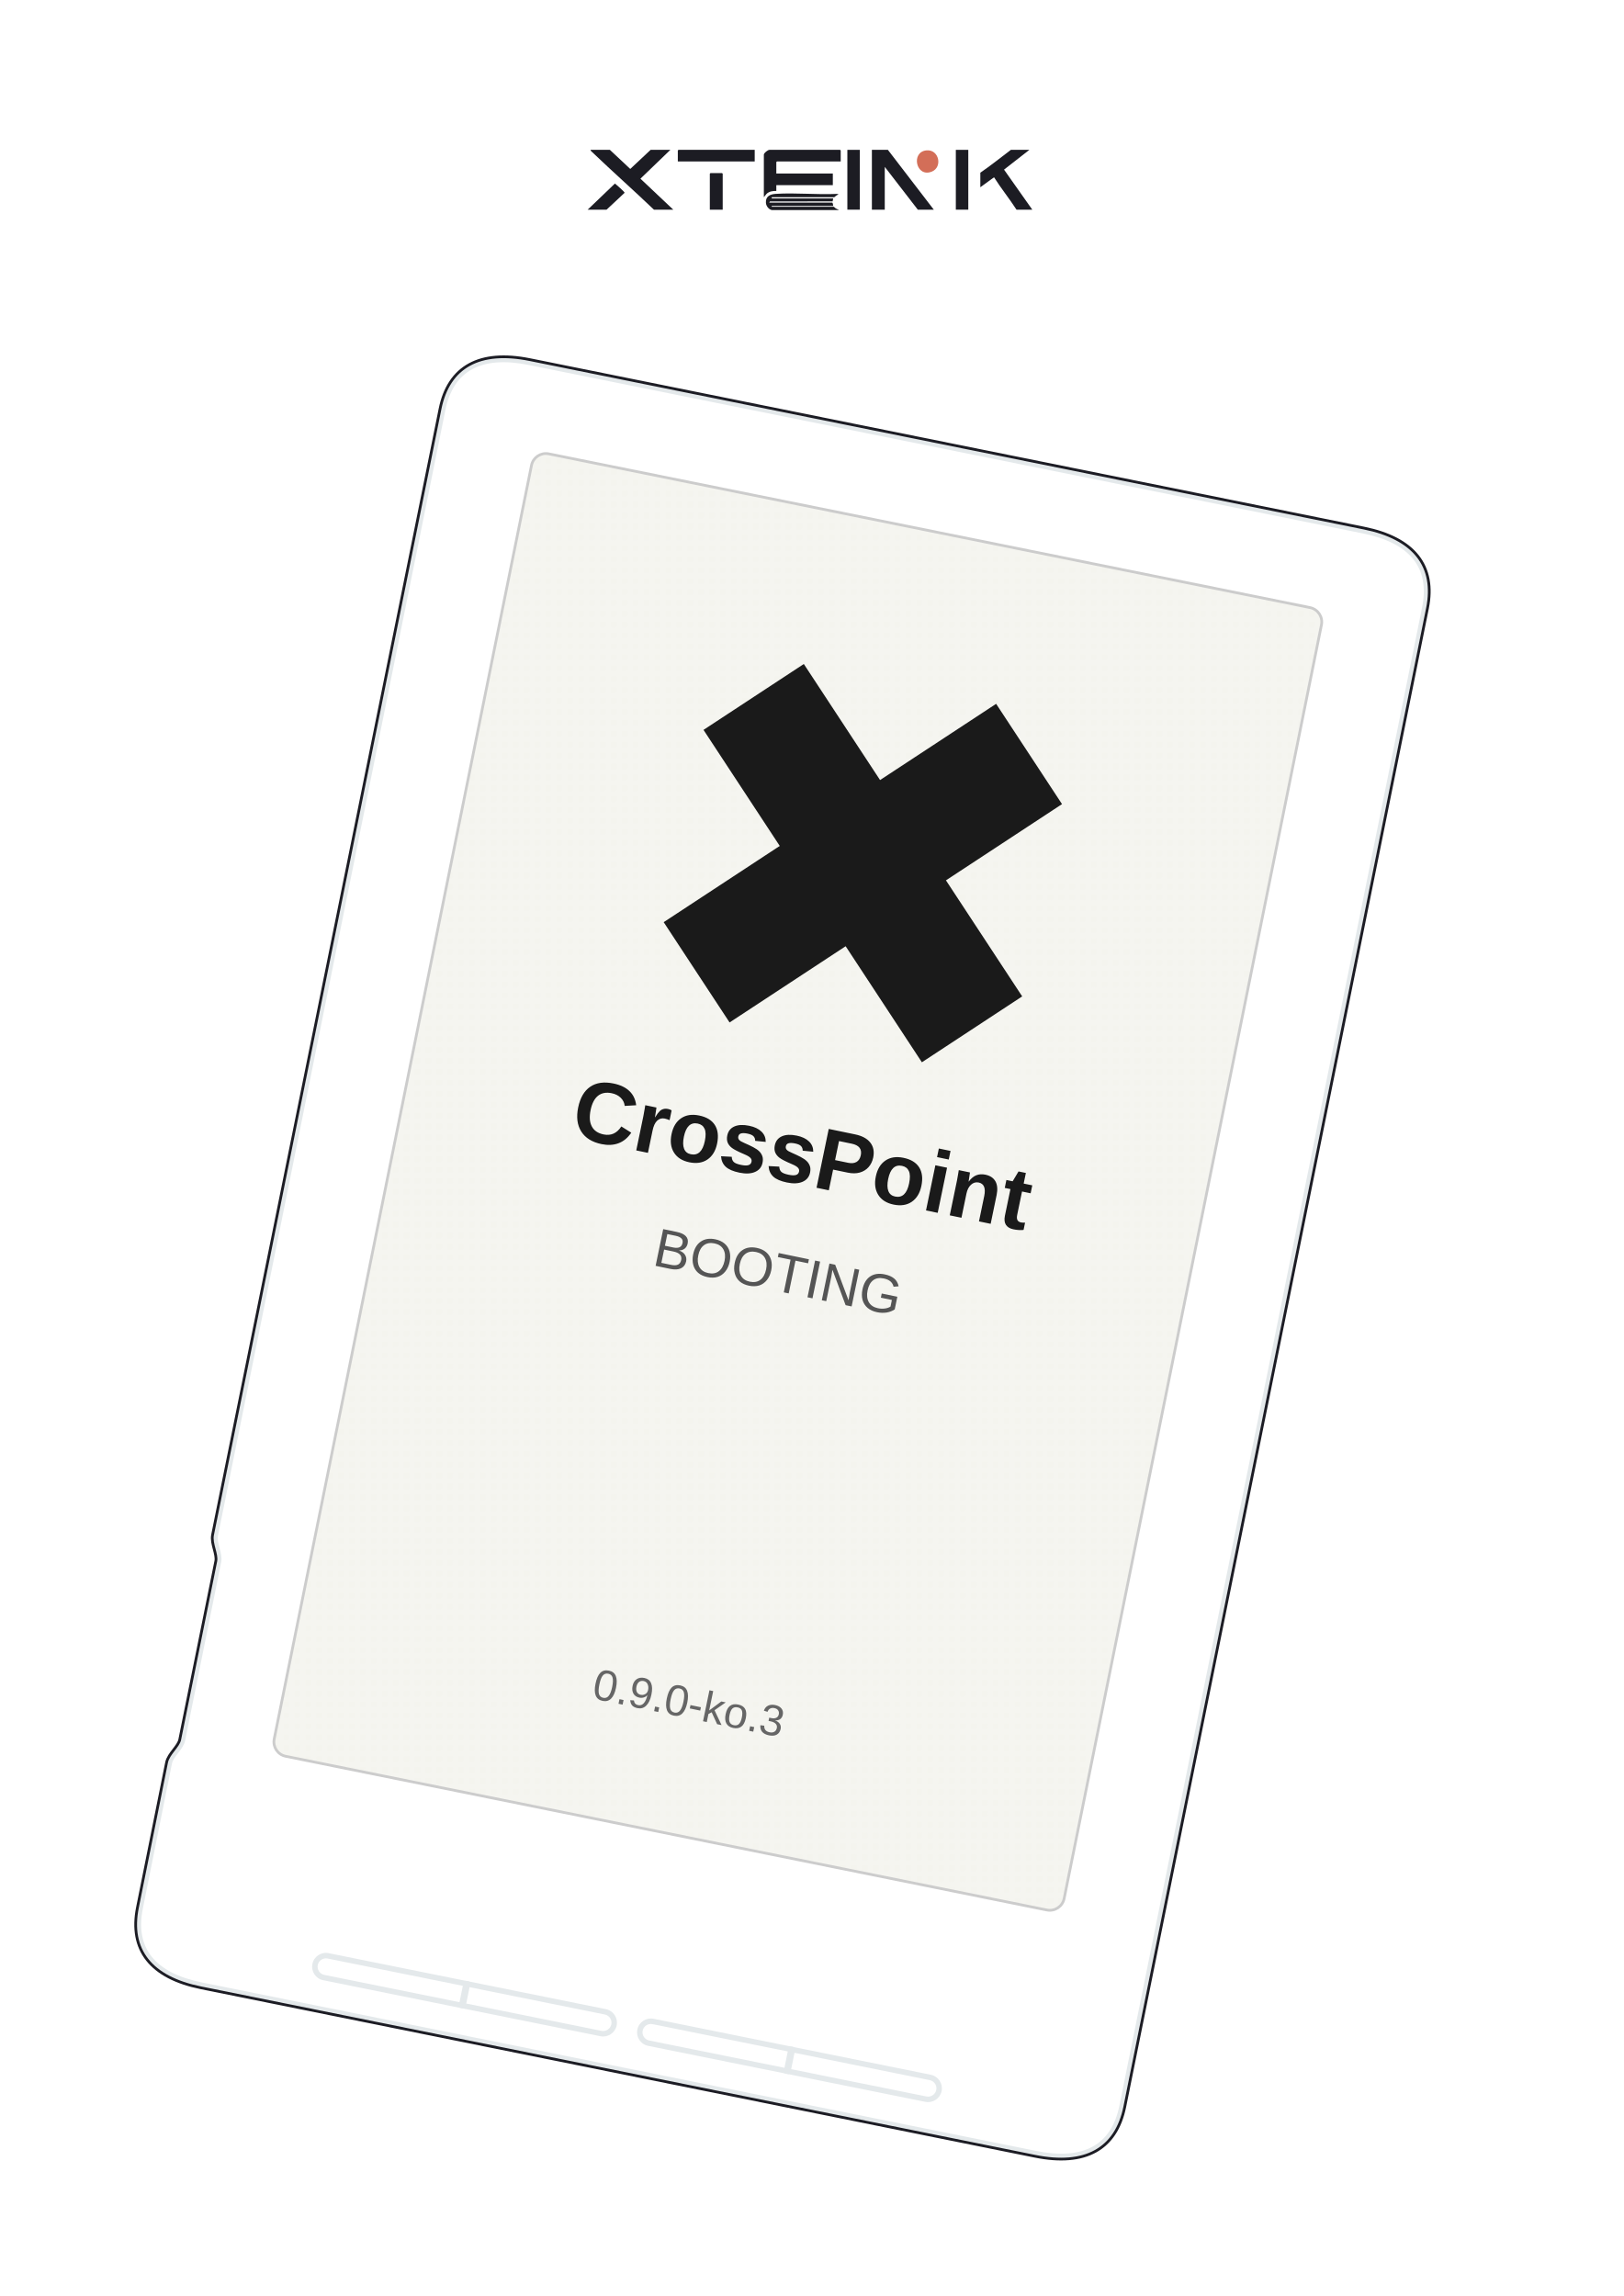
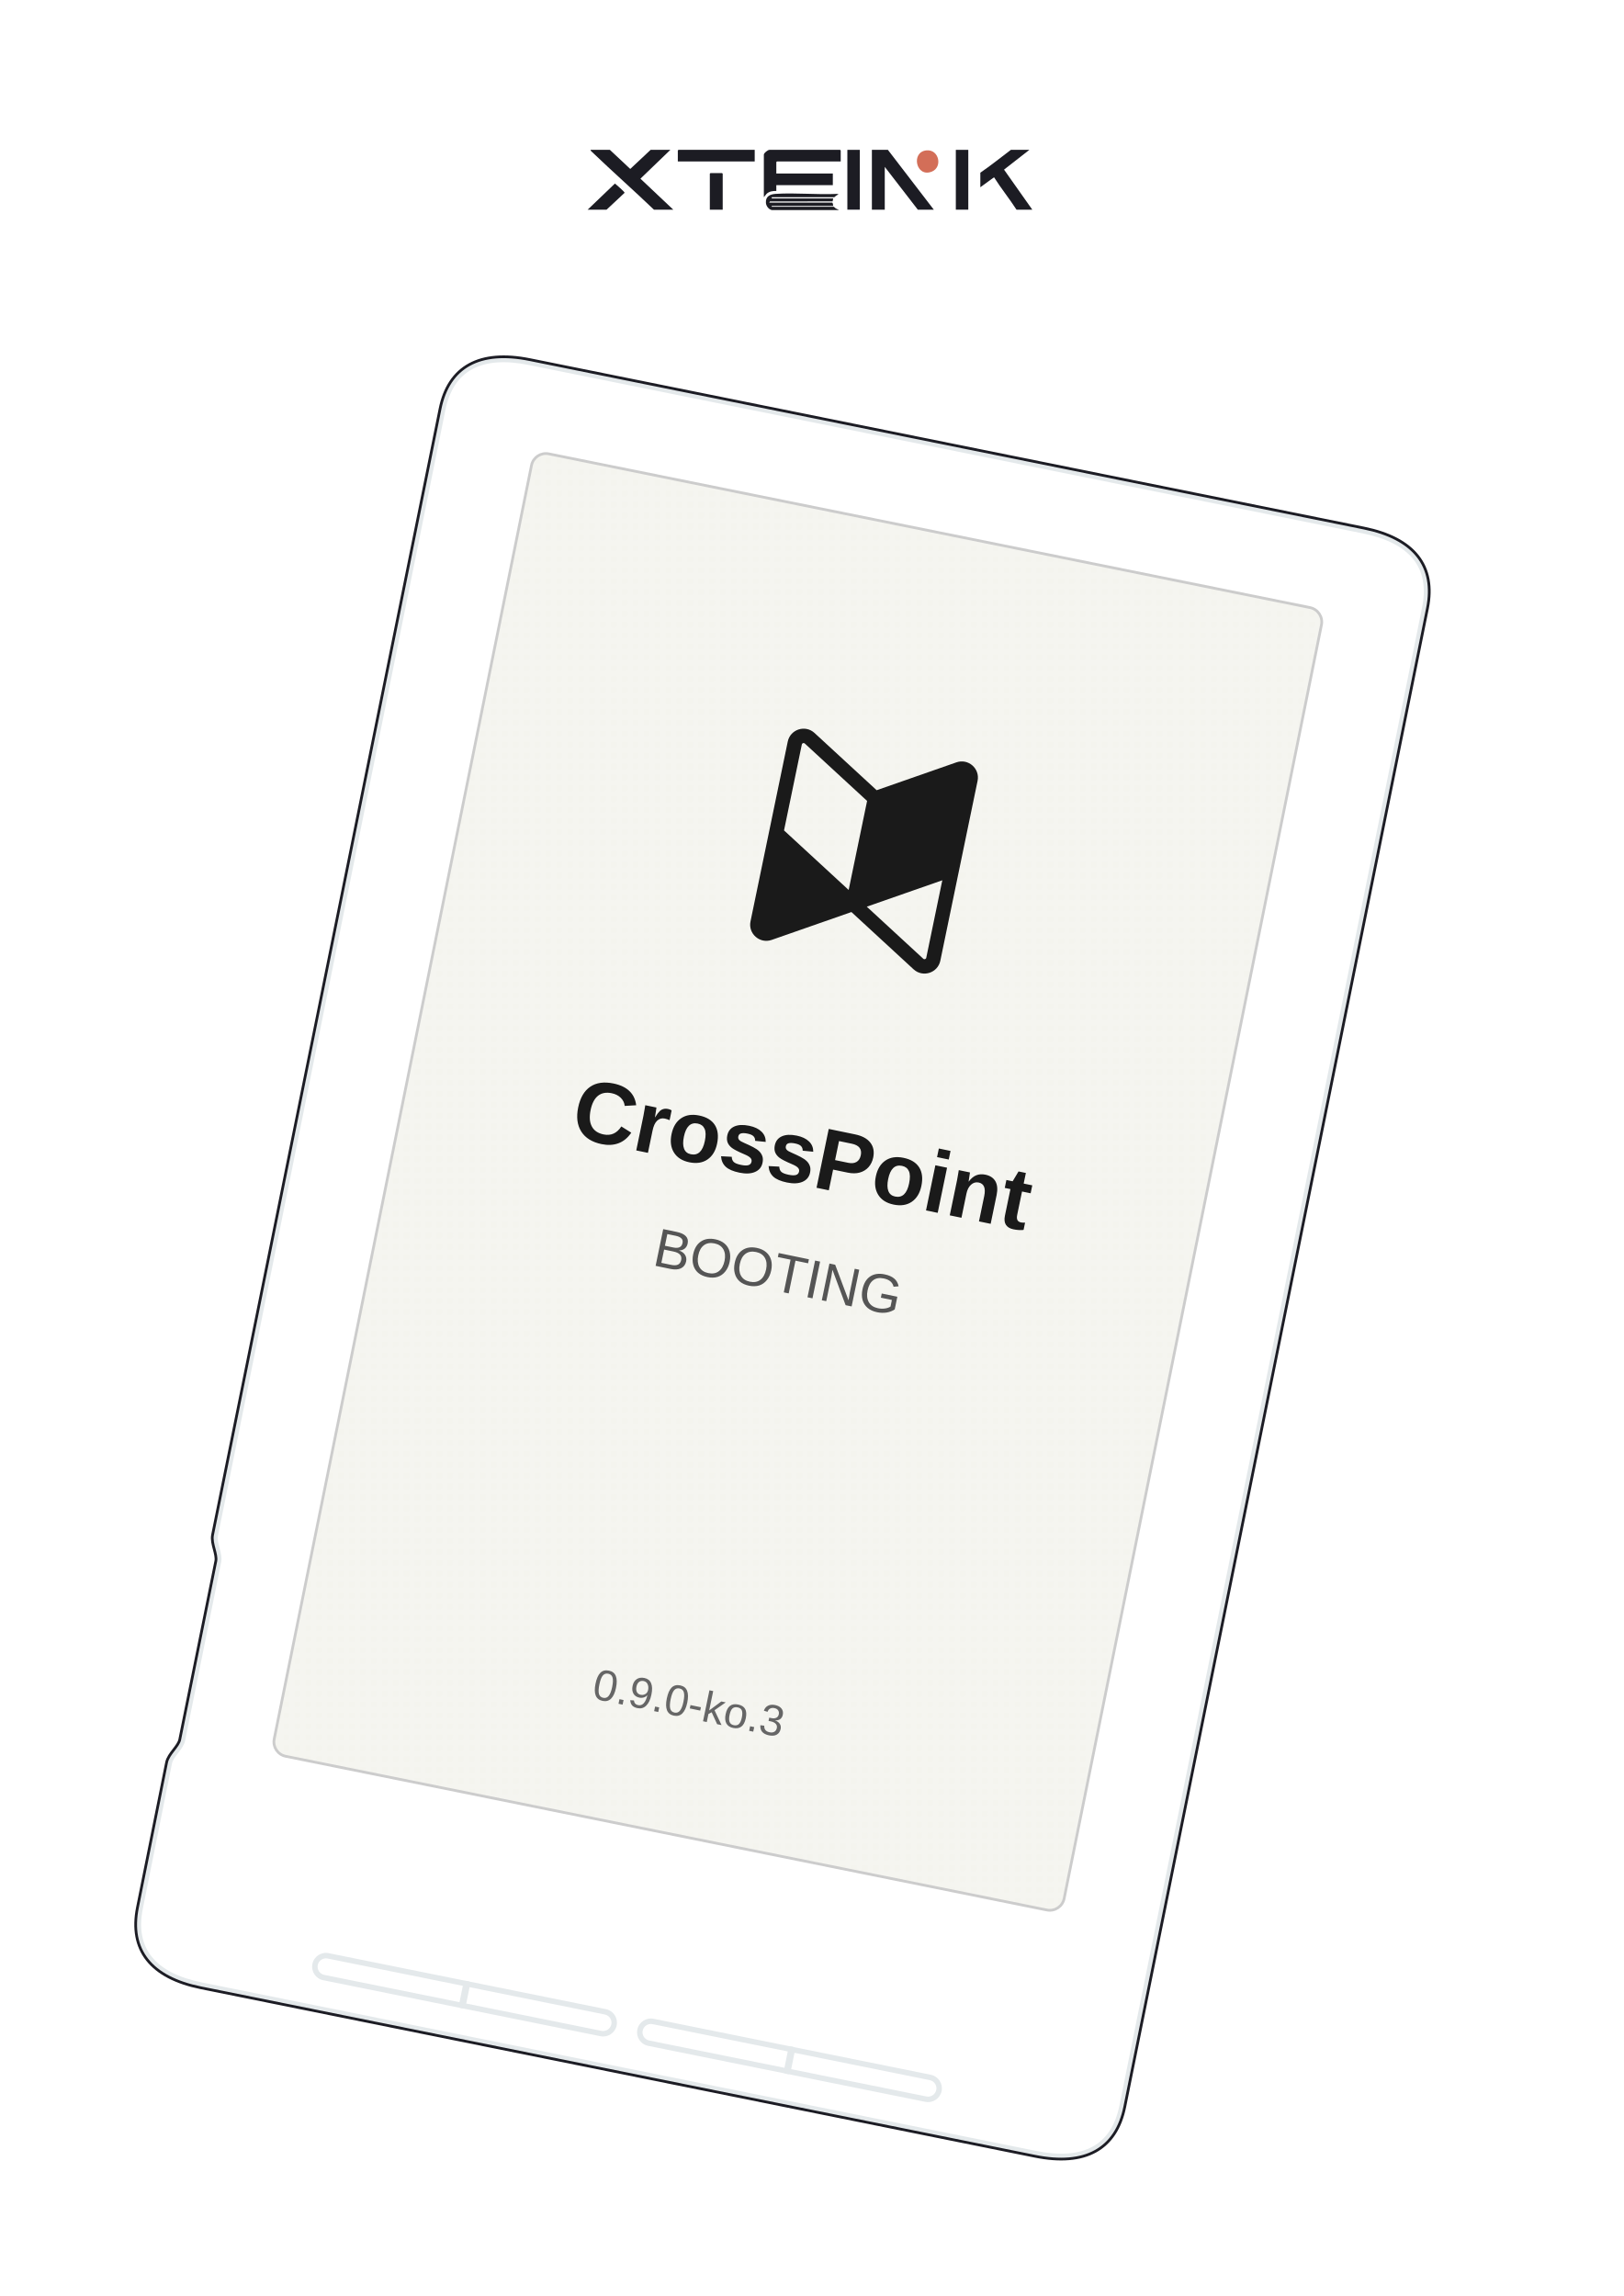
<svg xmlns="http://www.w3.org/2000/svg" width="297.638pt" height="420.945pt" viewBox="0 0 297.638 420.945">
  <defs>
    <pattern id="einkTexture" patternUnits="userSpaceOnUse" width="2" height="2">
      <rect width="2" height="2" fill="#f5f5f0" />
      <rect width="1" height="1" fill="#f0f0eb" opacity="0.3" />
    </pattern>
  </defs>
  <path fill-rule="nonzero" fill="rgb(89.468%, 91.199%, 91.962%)" fill-opacity="1" d="M 96.941 66.918 C 88.25 65.164 83.102 67.941 81.641 75.18 L 39.945 281.605 C 39.824 282.203 40.035 283.004 40.238 283.777 C 40.469 284.66 40.711 285.574 40.543 286.402 L 33.934 319.125 C 33.766 319.953 33.191 320.703 32.633 321.426 C 32.148 322.059 31.645 322.715 31.523 323.312 L 26.188 349.898 C 24.723 357.148 28.375 361.715 37.043 363.465 L 189.922 394.344 C 198.594 396.094 203.73 393.305 205.195 386.055 L 260.684 111.34 C 262.145 104.105 258.488 99.547 249.82 97.797 Z M 189.723 395.324 L 36.848 364.445 C 27.656 362.59 23.629 357.492 25.203 349.699 L 30.539 323.117 C 30.707 322.289 31.281 321.539 31.84 320.812 C 32.324 320.184 32.828 319.527 32.949 318.93 L 39.562 286.203 C 39.684 285.605 39.473 284.805 39.27 284.031 C 39.035 283.148 38.797 282.234 38.965 281.406 L 80.66 74.98 C 82.23 67.203 87.93 64.074 97.141 65.938 L 250.02 96.816 C 259.207 98.672 263.234 103.762 261.664 111.539 L 206.18 386.254 C 204.605 394.043 198.914 397.184 189.723 395.324 " />
  <path fill="none" stroke="rgb(11%, 11%, 14%)" stroke-width="0.5" d="M 189.723 395.324 L 36.848 364.445 C 27.656 362.59 23.629 357.492 25.203 349.699 L 30.539 323.117 C 30.707 322.289 31.281 321.539 31.84 320.812 C 32.324 320.184 32.828 319.527 32.949 318.93 L 39.562 286.203 C 39.684 285.605 39.473 284.805 39.27 284.031 C 39.035 283.148 38.797 282.234 38.965 281.406 L 80.66 74.98 C 82.23 67.203 87.93 64.074 97.141 65.938 L 250.02 96.816 C 259.207 98.672 263.234 103.762 261.664 111.539 L 206.18 386.254 C 204.605 394.043 198.914 397.184 189.723 395.324 Z" />
  <path fill="url(#einkTexture)" d="M 100.594 83.207 C 99.141 82.914 97.723 83.855 97.43 85.309 L 50.262 318.824 C 49.969 320.277 50.91 321.695 52.363 321.992 L 191.902 350.176 C 193.355 350.469 194.773 349.523 195.066 348.074 L 242.234 114.559 C 242.527 113.105 241.586 111.688 240.133 111.391 Z" />
  <path fill="none" stroke="#ccc" stroke-width="0.5" d="M 100.594 83.207 C 99.141 82.914 97.723 83.855 97.43 85.309 L 50.262 318.824 C 49.969 320.277 50.91 321.695 52.363 321.992 L 191.902 350.176 C 193.355 350.469 194.773 349.523 195.066 348.074 L 242.234 114.559 C 242.527 113.105 241.586 111.688 240.133 111.391 Z" />
  <g transform="translate(146, 217) rotate(11.7)">
-     <g transform="translate(-18, -78)">
-       <line x1="0" y1="0" x2="36" y2="36" stroke="#1a1a1a" stroke-width="22" stroke-linecap="square" />
-       <line x1="36" y1="0" x2="0" y2="36" stroke="#1a1a1a" stroke-width="22" stroke-linecap="square" />
+     <g transform="translate(-18, -82) scale(0.22)">
+       <path d="M141.133 1.938C150.102 -3.442 161.517 3.017 161.521 13.475V166.526C161.517 176.984 150.102 183.442 141.133 178.063L80.759 141.837L20.387 178.063C11.418 183.442 0.003 176.984 0 166.526V13.475C0.003 3.017 11.418 -3.441 20.387 1.938L80.76 38.161L141.133 1.938ZM121.275 117.524L92.385 134.864L147.281 167.811C148.277 168.408 149.542 167.685 149.545 166.526V100.567L121.275 117.524ZM14.239 12.19C13.244 11.592 11.979 12.315 11.976 13.475V86.612L74.772 124.29V48.51L14.239 12.19Z" fill="#1a1a1a" />
    </g>
    <text x="0" y="0" font-family="Arial, Helvetica, sans-serif" font-size="16" font-weight="bold" fill="#1a1a1a" text-anchor="middle">CrossPoint</text>
    <text x="0" y="20" font-family="Arial, Helvetica, sans-serif" font-size="10" fill="#555" text-anchor="middle">BOOTING</text>
    <text x="0" y="100" font-family="Arial, Helvetica, sans-serif" font-size="8" fill="#666" text-anchor="middle">0.9.0-ko.3</text>
  </g>
  <path fill-rule="nonzero" fill="rgb(89.468%, 91.199%, 91.962%)" fill-opacity="1" d="M 145.031 379.359 L 169.82 384.363 C 170.648 384.531 171.457 383.996 171.625 383.168 C 171.793 382.34 171.254 381.535 170.426 381.367 L 145.637 376.359 Z M 169.625 385.348 L 143.852 380.141 L 144.855 375.18 L 170.625 380.383 C 171.996 380.66 172.883 382 172.609 383.367 C 172.332 384.734 170.992 385.625 169.625 385.348 " />
  <path fill-rule="nonzero" fill="rgb(89.468%, 91.199%, 91.962%)" fill-opacity="1" d="M 119.609 371.102 C 118.785 370.934 117.977 371.469 117.809 372.297 C 117.641 373.125 118.18 373.934 119.004 374.102 L 143.797 379.109 L 144.402 376.109 Z M 144.578 380.289 L 118.809 375.082 C 117.438 374.809 116.551 373.469 116.828 372.102 C 117.102 370.73 118.441 369.844 119.809 370.121 L 145.582 375.324 Z M 144.578 380.289 " />
  <path fill-rule="nonzero" fill="rgb(89.468%, 91.199%, 91.962%)" fill-opacity="1" d="M 85.469 367.328 L 110.258 372.332 C 111.086 372.5 111.895 371.965 112.062 371.137 C 112.23 370.312 111.691 369.504 110.863 369.336 L 86.074 364.328 Z M 110.062 373.316 L 84.289 368.109 L 85.289 363.148 L 111.062 368.352 C 112.434 368.629 113.32 369.969 113.043 371.336 C 112.766 372.703 111.43 373.594 110.062 373.316 " />
  <path fill-rule="nonzero" fill="rgb(89.468%, 91.199%, 91.962%)" fill-opacity="1" d="M 60.047 359.07 C 59.223 358.902 58.414 359.441 58.246 360.27 C 58.078 361.094 58.617 361.902 59.441 362.07 L 84.234 367.078 L 84.84 364.078 Z M 85.016 368.258 L 59.246 363.051 C 57.875 362.777 56.988 361.438 57.266 360.07 C 57.539 358.699 58.879 357.812 60.246 358.09 L 86.02 363.293 Z M 85.016 368.258 " />
  <path fill-rule="nonzero" fill="rgb(11.047%, 10.797%, 13.733%)" fill-opacity="1" d="M 154.109 29.605 L 142.418 29.605 C 142.41 29.605 142.305 29.711 142.305 29.719 L 142.305 31.812 L 152.664 31.812 L 152.664 33.949 L 142.305 33.949 L 142.305 35.012 C 141.672 34.988 140.984 35.086 140.512 35.547 L 140.02 36.156 L 140.02 28.348 C 140.02 28.059 140.742 27.473 141.047 27.473 L 153.996 27.473 C 154.004 27.473 154.109 27.578 154.109 27.586 Z M 154.109 29.605 " />
  <path fill-rule="nonzero" fill="rgb(11.047%, 10.797%, 13.733%)" fill-opacity="1" d="M 122.883 27.473 L 117.398 32.758 L 123.414 38.441 L 119.871 38.441 C 116.148 34.875 112.277 31.461 108.559 27.895 C 108.445 27.781 108.25 27.648 108.258 27.473 L 111.797 27.473 L 115.531 30.973 L 119.262 27.473 Z M 122.883 27.473 " />
  <path fill-rule="nonzero" fill="rgb(11.047%, 10.797%, 13.733%)" fill-opacity="1" d="M 171.172 38.441 L 168.242 38.441 L 162.184 30.594 L 162.184 38.441 L 159.824 38.441 L 159.824 27.473 L 162.758 27.473 Z M 171.172 38.441 " />
  <path fill-rule="nonzero" fill="rgb(11.047%, 10.797%, 13.733%)" fill-opacity="1" d="M 188.691 27.473 L 184.047 31.098 L 189.227 38.441 L 186.332 38.441 C 185.031 36.414 183.496 34.531 182.215 32.5 L 179.703 34.328 L 179.703 31.66 C 181.617 30.352 183.445 28.875 185.301 27.473 Z M 188.691 27.473 " />
  <path fill-rule="nonzero" fill="rgb(11.047%, 10.797%, 13.733%)" fill-opacity="1" d="M 138.344 27.473 L 138.344 29.605 L 124.25 29.605 L 124.25 27.586 C 124.25 27.578 124.359 27.473 124.367 27.473 Z M 138.344 27.473 " />
  <path fill-rule="nonzero" fill="rgb(11.047%, 10.797%, 13.733%)" fill-opacity="1" d="M 141.504 38.516 C 140.914 38.418 140.438 37.766 140.398 37.188 C 140.316 36.008 141.152 35.609 142.188 35.543 C 145.852 35.305 149.773 35.727 153.465 35.547 L 153.805 35.699 C 153.535 35.543 152.98 36.156 152.93 36.156 L 141.465 36.156 L 141.465 36.383 L 152.738 36.383 L 152.621 36.922 L 141.137 36.93 L 141.008 37.145 L 152.551 37.145 C 152.648 37.145 152.746 37.645 152.738 37.754 L 141.465 37.754 L 141.465 37.91 L 152.855 37.91 C 152.883 37.91 153.168 38.227 153.281 38.246 L 153.809 38.516 Z M 141.504 38.516 " />
  <path fill-rule="nonzero" fill="rgb(11.047%, 10.797%, 13.733%)" fill-opacity="1" d="M 157.613 38.441 L 155.328 38.441 L 155.328 27.473 L 157.613 27.473 Z M 157.613 38.441 " />
  <path fill-rule="nonzero" fill="rgb(11.047%, 10.797%, 13.733%)" fill-opacity="1" d="M 177.496 38.441 L 175.211 38.441 L 175.211 27.473 L 177.496 27.473 Z M 177.496 38.441 " />
  <path fill-rule="nonzero" fill="rgb(11.047%, 10.797%, 13.733%)" fill-opacity="1" d="M 132.477 38.441 L 130.117 38.441 L 130.117 31.852 C 130.117 31.844 130.223 31.738 130.23 31.738 L 132.363 31.738 C 132.371 31.738 132.477 31.844 132.477 31.852 Z M 132.477 38.441 " />
  <path fill-rule="nonzero" fill="rgb(11.047%, 10.797%, 13.733%)" fill-opacity="1" d="M 107.723 38.441 L 112.723 33.648 C 112.965 33.844 114.523 35.184 114.496 35.348 L 111.188 38.441 Z M 107.723 38.441 " />
  <path fill-rule="nonzero" fill="rgb(82.727%, 43.233%, 34.705%)" fill-opacity="1" d="M 169.863 27.566 C 172.141 27.383 172.812 30.617 170.844 31.449 C 167.91 32.684 166.887 27.812 169.863 27.566 " />
</svg>
